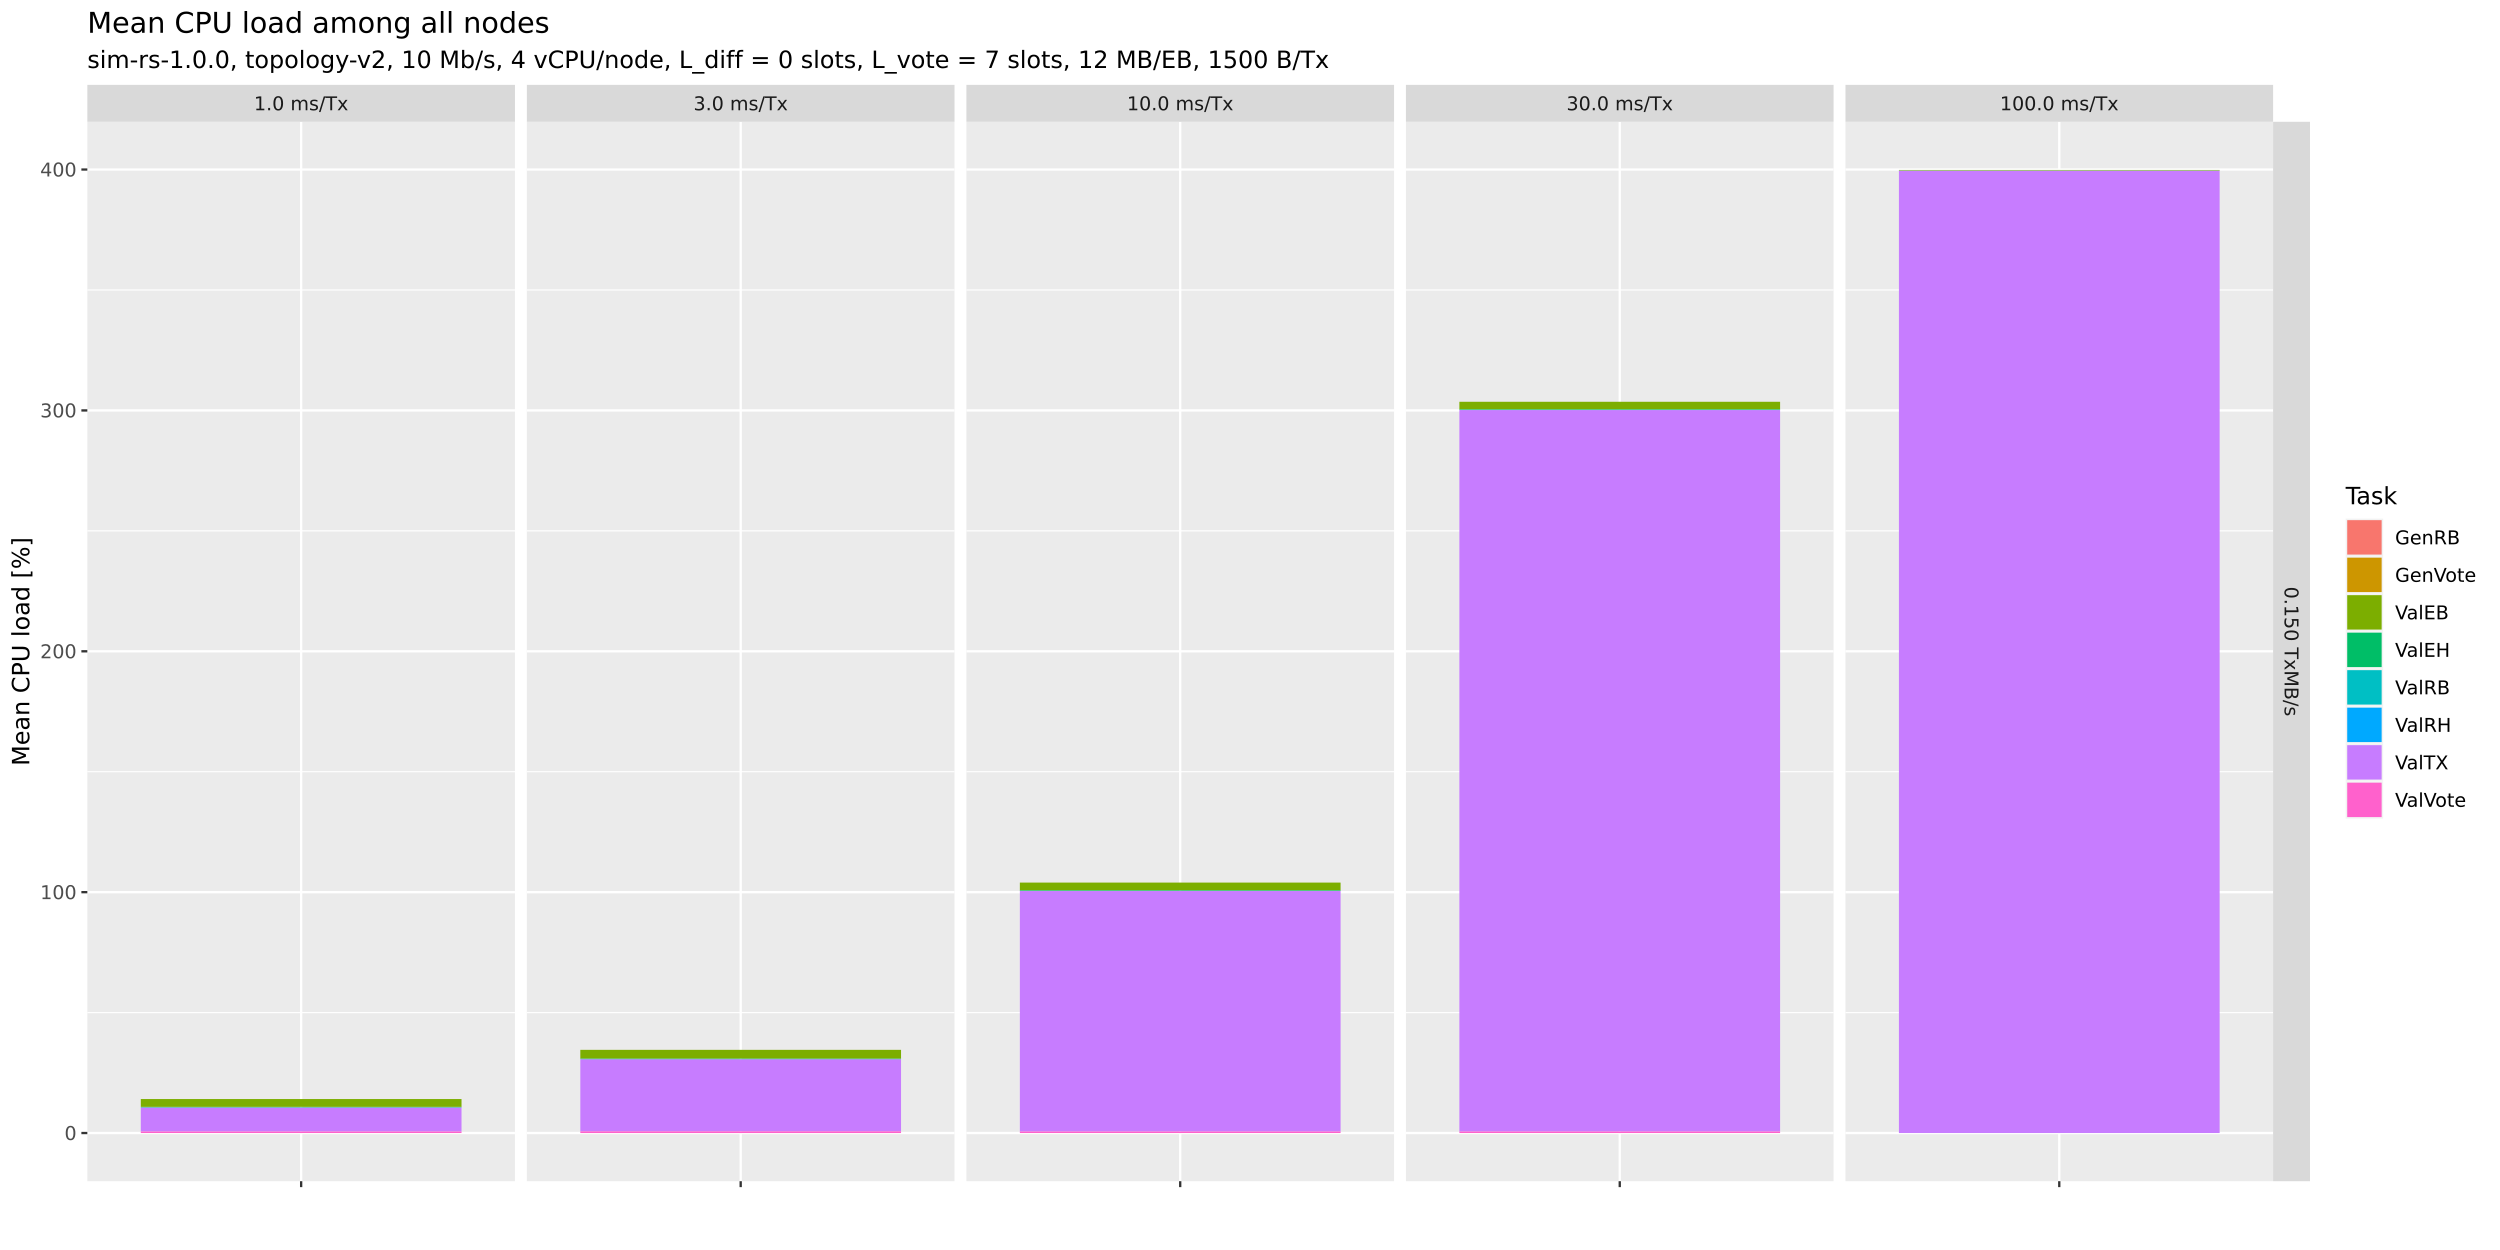
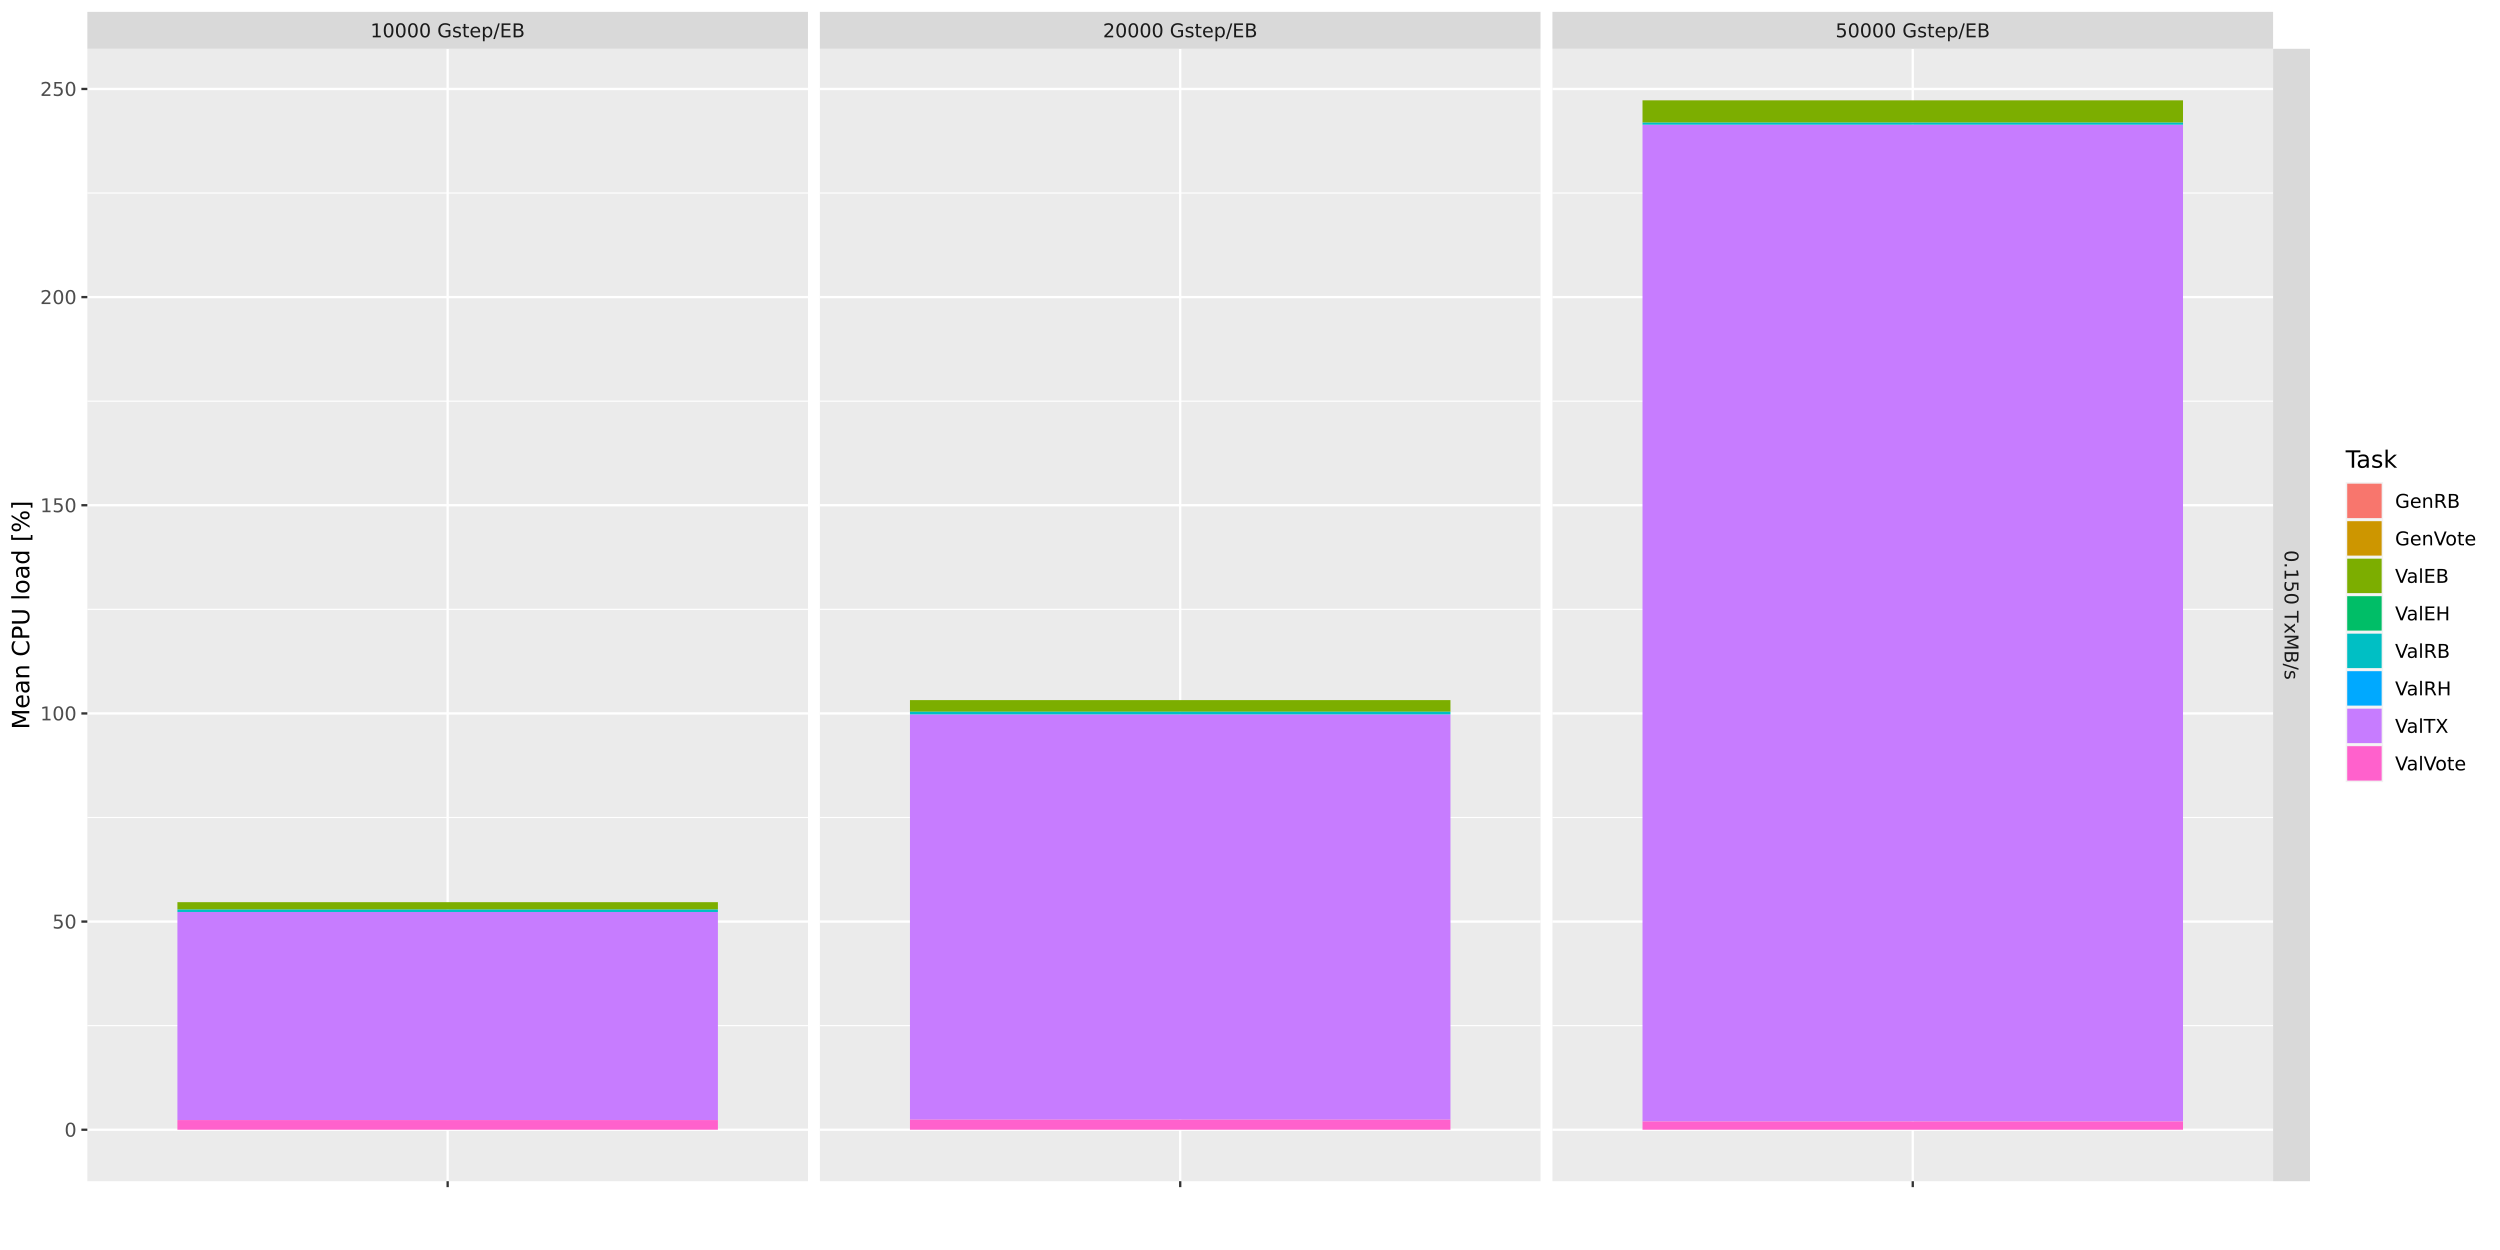
<svg xmlns="http://www.w3.org/2000/svg" class="svglite" width="1152.00pt" height="576.00pt" viewBox="0 0 1152.00 576.00">
  <defs>
    <style type="text/css">
    .svglite line, .svglite polyline, .svglite polygon, .svglite path, .svglite rect, .svglite circle {
      fill: none;
      stroke: #000000;
      stroke-linecap: round;
      stroke-linejoin: round;
      stroke-miterlimit: 10.00;
    }
    .svglite text {
      white-space: pre;
    }
  </style>
  </defs>
  <rect width="100%" height="100%" style="stroke: none; fill: #FFFFFF;" />
  <defs>
    <clipPath id="cpMC4wMHwxMTUyLjAwfDAuMDB8NTc2LjAw">
      <rect x="0.00" y="0.00" width="1152.00" height="576.00" />
    </clipPath>
  </defs>
  <g clip-path="url(#cpMC4wMHwxMTUyLjAwfDAuMDB8NTc2LjAw)">
-     <rect x="0" y="0.00" width="1152.00" height="576.00" style="stroke-width: 1.07; stroke: #FFFFFF; fill: #FFFFFF;" />
-   </g>
-   <defs>
-     <clipPath id="cpNDAuMjR8MjM3LjMwfDU2LjEyfDU0NC4yOQ==">
-       <rect x="40.24" y="56.12" width="197.06" height="488.17" />
-     </clipPath>
-   </defs>
-   <g clip-path="url(#cpNDAuMjR8MjM3LjMwfDU2LjEyfDU0NC4yOQ==)">
-     <rect x="40.24" y="56.12" width="197.06" height="488.17" style="stroke-width: 1.07; stroke: none; fill: #EBEBEB;" />
-     <polyline points="40.24,466.61 237.30,466.61 " style="stroke-width: 0.53; stroke: #FFFFFF; stroke-linecap: butt;" />
-     <polyline points="40.24,355.61 237.30,355.61 " style="stroke-width: 0.53; stroke: #FFFFFF; stroke-linecap: butt;" />
-     <polyline points="40.24,244.62 237.30,244.62 " style="stroke-width: 0.53; stroke: #FFFFFF; stroke-linecap: butt;" />
-     <polyline points="40.24,133.62 237.30,133.62 " style="stroke-width: 0.53; stroke: #FFFFFF; stroke-linecap: butt;" />
-     <polyline points="40.24,522.11 237.30,522.11 " style="stroke-width: 1.07; stroke: #FFFFFF; stroke-linecap: butt;" />
-     <polyline points="40.24,411.11 237.30,411.11 " style="stroke-width: 1.07; stroke: #FFFFFF; stroke-linecap: butt;" />
-     <polyline points="40.24,300.11 237.30,300.11 " style="stroke-width: 1.07; stroke: #FFFFFF; stroke-linecap: butt;" />
-     <polyline points="40.24,189.12 237.30,189.12 " style="stroke-width: 1.07; stroke: #FFFFFF; stroke-linecap: butt;" />
-     <polyline points="40.24,78.12 237.30,78.12 " style="stroke-width: 1.07; stroke: #FFFFFF; stroke-linecap: butt;" />
-     <polyline points="138.77,544.29 138.77,56.12 " style="stroke-width: 1.07; stroke: #FFFFFF; stroke-linecap: butt;" />
-     <rect x="64.88" y="510.32" width="147.79" height="11.08" style="stroke-width: 1.07; stroke: none; stroke-linecap: butt; stroke-linejoin: miter; fill: #C77CFF;" />
-     <rect x="64.88" y="506.44" width="147.79" height="0.001" style="stroke-width: 1.07; stroke: none; stroke-linecap: butt; stroke-linejoin: miter; fill: #F8766D;" />
-     <rect x="64.88" y="510.32" width="147.79" height="0.005" style="stroke-width: 1.07; stroke: none; stroke-linecap: butt; stroke-linejoin: miter; fill: #00A9FF;" />
-     <rect x="64.88" y="510.03" width="147.79" height="0.23" style="stroke-width: 1.07; stroke: none; stroke-linecap: butt; stroke-linejoin: miter; fill: #00BE67;" />
-     <rect x="64.88" y="521.40" width="147.79" height="0.70" style="stroke-width: 1.07; stroke: none; stroke-linecap: butt; stroke-linejoin: miter; fill: #FF61CC;" />
-     <rect x="64.88" y="506.44" width="147.79" height="3.59" style="stroke-width: 1.07; stroke: none; stroke-linecap: butt; stroke-linejoin: miter; fill: #7CAE00;" />
-     <rect x="64.88" y="510.26" width="147.79" height="0.052" style="stroke-width: 1.07; stroke: none; stroke-linecap: butt; stroke-linejoin: miter; fill: #00BFC4;" />
-     <rect x="64.88" y="506.44" width="147.79" height="0" style="stroke-width: 1.07; stroke: none; stroke-linecap: butt; stroke-linejoin: miter; fill: #CD9600;" />
-   </g>
-   <g clip-path="url(#cpMC4wMHwxMTUyLjAwfDAuMDB8NTc2LjAw)">
- </g>
-   <defs>
-     <clipPath id="cpMjQyLjc4fDQzOS44NHw1Ni4xMnw1NDQuMjk=">
-       <rect x="242.78" y="56.12" width="197.06" height="488.17" />
-     </clipPath>
-   </defs>
-   <g clip-path="url(#cpMjQyLjc4fDQzOS44NHw1Ni4xMnw1NDQuMjk=)">
-     <rect x="242.78" y="56.12" width="197.06" height="488.17" style="stroke-width: 1.07; stroke: none; fill: #EBEBEB;" />
-     <polyline points="242.78,466.61 439.84,466.61 " style="stroke-width: 0.53; stroke: #FFFFFF; stroke-linecap: butt;" />
-     <polyline points="242.78,355.61 439.84,355.61 " style="stroke-width: 0.53; stroke: #FFFFFF; stroke-linecap: butt;" />
-     <polyline points="242.78,244.62 439.84,244.62 " style="stroke-width: 0.53; stroke: #FFFFFF; stroke-linecap: butt;" />
-     <polyline points="242.78,133.62 439.84,133.62 " style="stroke-width: 0.53; stroke: #FFFFFF; stroke-linecap: butt;" />
-     <polyline points="242.78,522.11 439.84,522.11 " style="stroke-width: 1.07; stroke: #FFFFFF; stroke-linecap: butt;" />
-     <polyline points="242.78,411.11 439.84,411.11 " style="stroke-width: 1.07; stroke: #FFFFFF; stroke-linecap: butt;" />
-     <polyline points="242.78,300.11 439.84,300.11 " style="stroke-width: 1.07; stroke: #FFFFFF; stroke-linecap: butt;" />
-     <polyline points="242.78,189.12 439.84,189.12 " style="stroke-width: 1.07; stroke: #FFFFFF; stroke-linecap: butt;" />
-     <polyline points="242.78,78.12 439.84,78.12 " style="stroke-width: 1.07; stroke: #FFFFFF; stroke-linecap: butt;" />
-     <polyline points="341.31,544.29 341.31,56.12 " style="stroke-width: 1.07; stroke: #FFFFFF; stroke-linecap: butt;" />
-     <rect x="267.41" y="488.08" width="147.79" height="33.25" style="stroke-width: 1.07; stroke: none; stroke-linecap: butt; stroke-linejoin: miter; fill: #C77CFF;" />
-     <rect x="267.41" y="521.33" width="147.79" height="0.78" style="stroke-width: 1.07; stroke: none; stroke-linecap: butt; stroke-linejoin: miter; fill: #FF61CC;" />
-     <rect x="267.41" y="488.07" width="147.79" height="0.005" style="stroke-width: 1.07; stroke: none; stroke-linecap: butt; stroke-linejoin: miter; fill: #00A9FF;" />
-     <rect x="267.41" y="487.76" width="147.79" height="0.26" style="stroke-width: 1.07; stroke: none; stroke-linecap: butt; stroke-linejoin: miter; fill: #00BE67;" />
-     <rect x="267.41" y="483.77" width="147.79" height="3.98" style="stroke-width: 1.07; stroke: none; stroke-linecap: butt; stroke-linejoin: miter; fill: #7CAE00;" />
-     <rect x="267.41" y="488.01" width="147.79" height="0.058" style="stroke-width: 1.07; stroke: none; stroke-linecap: butt; stroke-linejoin: miter; fill: #00BFC4;" />
-     <rect x="267.41" y="483.77" width="147.79" height="0.001" style="stroke-width: 1.07; stroke: none; stroke-linecap: butt; stroke-linejoin: miter; fill: #F8766D;" />
-     <rect x="267.41" y="483.77" width="147.79" height="0" style="stroke-width: 1.07; stroke: none; stroke-linecap: butt; stroke-linejoin: miter; fill: #CD9600;" />
-   </g>
-   <g clip-path="url(#cpMC4wMHwxMTUyLjAwfDAuMDB8NTc2LjAw)">
- </g>
-   <defs>
-     <clipPath id="cpNDQ1LjMyfDY0Mi4zN3w1Ni4xMnw1NDQuMjk=">
-       <rect x="445.32" y="56.12" width="197.06" height="488.17" />
-     </clipPath>
-   </defs>
-   <g clip-path="url(#cpNDQ1LjMyfDY0Mi4zN3w1Ni4xMnw1NDQuMjk=)">
-     <rect x="445.32" y="56.12" width="197.06" height="488.17" style="stroke-width: 1.07; stroke: none; fill: #EBEBEB;" />
-     <polyline points="445.32,466.61 642.37,466.61 " style="stroke-width: 0.53; stroke: #FFFFFF; stroke-linecap: butt;" />
-     <polyline points="445.32,355.61 642.37,355.61 " style="stroke-width: 0.53; stroke: #FFFFFF; stroke-linecap: butt;" />
-     <polyline points="445.32,244.62 642.37,244.62 " style="stroke-width: 0.53; stroke: #FFFFFF; stroke-linecap: butt;" />
-     <polyline points="445.32,133.62 642.37,133.62 " style="stroke-width: 0.53; stroke: #FFFFFF; stroke-linecap: butt;" />
-     <polyline points="445.32,522.11 642.37,522.11 " style="stroke-width: 1.07; stroke: #FFFFFF; stroke-linecap: butt;" />
-     <polyline points="445.32,411.11 642.37,411.11 " style="stroke-width: 1.07; stroke: #FFFFFF; stroke-linecap: butt;" />
-     <polyline points="445.32,300.11 642.37,300.11 " style="stroke-width: 1.07; stroke: #FFFFFF; stroke-linecap: butt;" />
-     <polyline points="445.32,189.12 642.37,189.12 " style="stroke-width: 1.07; stroke: #FFFFFF; stroke-linecap: butt;" />
-     <polyline points="445.32,78.12 642.37,78.12 " style="stroke-width: 1.07; stroke: #FFFFFF; stroke-linecap: butt;" />
-     <polyline points="543.84,544.29 543.84,56.12 " style="stroke-width: 1.07; stroke: #FFFFFF; stroke-linecap: butt;" />
-     <rect x="469.95" y="410.58" width="147.79" height="110.83" style="stroke-width: 1.07; stroke: none; stroke-linecap: butt; stroke-linejoin: miter; fill: #C77CFF;" />
-     <rect x="469.95" y="521.40" width="147.79" height="0.70" style="stroke-width: 1.07; stroke: none; stroke-linecap: butt; stroke-linejoin: miter; fill: #FF61CC;" />
-     <rect x="469.95" y="410.57" width="147.79" height="0.005" style="stroke-width: 1.07; stroke: none; stroke-linecap: butt; stroke-linejoin: miter; fill: #00A9FF;" />
-     <rect x="469.95" y="406.70" width="147.79" height="3.59" style="stroke-width: 1.07; stroke: none; stroke-linecap: butt; stroke-linejoin: miter; fill: #7CAE00;" />
-     <rect x="469.95" y="410.52" width="147.79" height="0.052" style="stroke-width: 1.07; stroke: none; stroke-linecap: butt; stroke-linejoin: miter; fill: #00BFC4;" />
-     <rect x="469.95" y="410.29" width="147.79" height="0.23" style="stroke-width: 1.07; stroke: none; stroke-linecap: butt; stroke-linejoin: miter; fill: #00BE67;" />
-     <rect x="469.95" y="406.70" width="147.79" height="0.001" style="stroke-width: 1.07; stroke: none; stroke-linecap: butt; stroke-linejoin: miter; fill: #F8766D;" />
-     <rect x="469.95" y="406.70" width="147.79" height="0" style="stroke-width: 1.07; stroke: none; stroke-linecap: butt; stroke-linejoin: miter; fill: #CD9600;" />
-   </g>
-   <g clip-path="url(#cpMC4wMHwxMTUyLjAwfDAuMDB8NTc2LjAw)">
- </g>
-   <defs>
-     <clipPath id="cpNjQ3Ljg1fDg0NC45MXw1Ni4xMnw1NDQuMjk=">
-       <rect x="647.85" y="56.12" width="197.06" height="488.17" />
-     </clipPath>
-   </defs>
-   <g clip-path="url(#cpNjQ3Ljg1fDg0NC45MXw1Ni4xMnw1NDQuMjk=)">
-     <rect x="647.85" y="56.12" width="197.06" height="488.17" style="stroke-width: 1.07; stroke: none; fill: #EBEBEB;" />
-     <polyline points="647.85,466.61 844.91,466.61 " style="stroke-width: 0.53; stroke: #FFFFFF; stroke-linecap: butt;" />
-     <polyline points="647.85,355.61 844.91,355.61 " style="stroke-width: 0.53; stroke: #FFFFFF; stroke-linecap: butt;" />
-     <polyline points="647.85,244.62 844.91,244.62 " style="stroke-width: 0.53; stroke: #FFFFFF; stroke-linecap: butt;" />
-     <polyline points="647.85,133.62 844.91,133.62 " style="stroke-width: 0.53; stroke: #FFFFFF; stroke-linecap: butt;" />
-     <polyline points="647.85,522.11 844.91,522.11 " style="stroke-width: 1.07; stroke: #FFFFFF; stroke-linecap: butt;" />
-     <polyline points="647.85,411.11 844.91,411.11 " style="stroke-width: 1.07; stroke: #FFFFFF; stroke-linecap: butt;" />
-     <polyline points="647.85,300.11 844.91,300.11 " style="stroke-width: 1.07; stroke: #FFFFFF; stroke-linecap: butt;" />
-     <polyline points="647.85,189.12 844.91,189.12 " style="stroke-width: 1.07; stroke: #FFFFFF; stroke-linecap: butt;" />
-     <polyline points="647.85,78.12 844.91,78.12 " style="stroke-width: 1.07; stroke: #FFFFFF; stroke-linecap: butt;" />
-     <polyline points="746.38,544.29 746.38,56.12 " style="stroke-width: 1.07; stroke: #FFFFFF; stroke-linecap: butt;" />
-     <rect x="672.48" y="188.95" width="147.79" height="332.46" style="stroke-width: 1.07; stroke: none; stroke-linecap: butt; stroke-linejoin: miter; fill: #C77CFF;" />
-     <rect x="672.48" y="185.14" width="147.79" height="0" style="stroke-width: 1.07; stroke: none; stroke-linecap: butt; stroke-linejoin: miter; fill: #F8766D;" />
-     <rect x="672.48" y="188.94" width="147.79" height="0.005" style="stroke-width: 1.07; stroke: none; stroke-linecap: butt; stroke-linejoin: miter; fill: #00A9FF;" />
-     <rect x="672.48" y="521.40" width="147.79" height="0.70" style="stroke-width: 1.07; stroke: none; stroke-linecap: butt; stroke-linejoin: miter; fill: #FF61CC;" />
-     <rect x="672.48" y="185.14" width="147.79" height="3.52" style="stroke-width: 1.07; stroke: none; stroke-linecap: butt; stroke-linejoin: miter; fill: #7CAE00;" />
-     <rect x="672.48" y="188.89" width="147.79" height="0.052" style="stroke-width: 1.07; stroke: none; stroke-linecap: butt; stroke-linejoin: miter; fill: #00BFC4;" />
-     <rect x="672.48" y="188.66" width="147.79" height="0.23" style="stroke-width: 1.07; stroke: none; stroke-linecap: butt; stroke-linejoin: miter; fill: #00BE67;" />
-     <rect x="672.48" y="185.14" width="147.79" height="0" style="stroke-width: 1.07; stroke: none; stroke-linecap: butt; stroke-linejoin: miter; fill: #CD9600;" />
-   </g>
-   <g clip-path="url(#cpMC4wMHwxMTUyLjAwfDAuMDB8NTc2LjAw)">
- </g>
-   <defs>
-     <clipPath id="cpODUwLjM5fDEwNDcuNDR8NTYuMTJ8NTQ0LjI5">
-       <rect x="850.39" y="56.12" width="197.06" height="488.17" />
-     </clipPath>
-   </defs>
-   <g clip-path="url(#cpODUwLjM5fDEwNDcuNDR8NTYuMTJ8NTQ0LjI5)">
-     <rect x="850.39" y="56.12" width="197.06" height="488.17" style="stroke-width: 1.07; stroke: none; fill: #EBEBEB;" />
-     <polyline points="850.39,466.61 1047.44,466.61 " style="stroke-width: 0.53; stroke: #FFFFFF; stroke-linecap: butt;" />
-     <polyline points="850.39,355.61 1047.44,355.61 " style="stroke-width: 0.53; stroke: #FFFFFF; stroke-linecap: butt;" />
-     <polyline points="850.39,244.62 1047.44,244.62 " style="stroke-width: 0.53; stroke: #FFFFFF; stroke-linecap: butt;" />
-     <polyline points="850.39,133.62 1047.44,133.62 " style="stroke-width: 0.53; stroke: #FFFFFF; stroke-linecap: butt;" />
-     <polyline points="850.39,522.11 1047.44,522.11 " style="stroke-width: 1.07; stroke: #FFFFFF; stroke-linecap: butt;" />
-     <polyline points="850.39,411.11 1047.44,411.11 " style="stroke-width: 1.07; stroke: #FFFFFF; stroke-linecap: butt;" />
-     <polyline points="850.39,300.11 1047.44,300.11 " style="stroke-width: 1.07; stroke: #FFFFFF; stroke-linecap: butt;" />
-     <polyline points="850.39,189.12 1047.44,189.12 " style="stroke-width: 1.07; stroke: #FFFFFF; stroke-linecap: butt;" />
-     <polyline points="850.39,78.12 1047.44,78.12 " style="stroke-width: 1.07; stroke: #FFFFFF; stroke-linecap: butt;" />
-     <polyline points="948.91,544.29 948.91,56.12 " style="stroke-width: 1.07; stroke: #FFFFFF; stroke-linecap: butt;" />
-     <rect x="875.02" y="78.61" width="147.79" height="443.49" style="stroke-width: 1.07; stroke: none; stroke-linecap: butt; stroke-linejoin: miter; fill: #C77CFF;" />
-     <rect x="875.02" y="78.31" width="147.79" height="0" style="stroke-width: 1.07; stroke: none; stroke-linecap: butt; stroke-linejoin: miter; fill: #F8766D;" />
-     <rect x="875.02" y="522.10" width="147.79" height="0.001" style="stroke-width: 1.07; stroke: none; stroke-linecap: butt; stroke-linejoin: miter; fill: #FF61CC;" />
-     <rect x="875.02" y="78.31" width="147.79" height="0" style="stroke-width: 1.07; stroke: none; stroke-linecap: butt; stroke-linejoin: miter; fill: #CD9600;" />
-     <rect x="875.02" y="78.61" width="147.79" height="0.002" style="stroke-width: 1.07; stroke: none; stroke-linecap: butt; stroke-linejoin: miter; fill: #00A9FF;" />
-     <rect x="875.02" y="78.55" width="147.79" height="0.059" style="stroke-width: 1.07; stroke: none; stroke-linecap: butt; stroke-linejoin: miter; fill: #00BE67;" />
-     <rect x="875.02" y="78.60" width="147.79" height="0.009" style="stroke-width: 1.07; stroke: none; stroke-linecap: butt; stroke-linejoin: miter; fill: #00BFC4;" />
-     <rect x="875.02" y="78.31" width="147.79" height="0.23" style="stroke-width: 1.07; stroke: none; stroke-linecap: butt; stroke-linejoin: miter; fill: #7CAE00;" />
-   </g>
-   <g clip-path="url(#cpMC4wMHwxMTUyLjAwfDAuMDB8NTc2LjAw)">
- </g>
-   <defs>
-     <clipPath id="cpNDAuMjR8MjM3LjMwfDM5LjExfDU2LjEy">
-       <rect x="40.24" y="39.11" width="197.06" height="17.01" />
-     </clipPath>
-   </defs>
-   <g clip-path="url(#cpNDAuMjR8MjM3LjMwfDM5LjExfDU2LjEy)">
-     <rect x="40.24" y="39.11" width="197.06" height="17.01" style="stroke-width: 1.07; stroke: none; fill: #D9D9D9;" />
-     <text x="138.77" y="50.82" text-anchor="middle" style="font-size: 8.80px;fill: #1A1A1A; font-family: &quot;DejaVu Sans&quot;;" textLength="43.47px" lengthAdjust="spacingAndGlyphs">1.0 ms/Tx</text>
-   </g>
-   <g clip-path="url(#cpMC4wMHwxMTUyLjAwfDAuMDB8NTc2LjAw)">
- </g>
-   <defs>
-     <clipPath id="cpMjQyLjc4fDQzOS44NHwzOS4xMXw1Ni4xMg==">
-       <rect x="242.78" y="39.11" width="197.06" height="17.01" />
-     </clipPath>
-   </defs>
-   <g clip-path="url(#cpMjQyLjc4fDQzOS44NHwzOS4xMXw1Ni4xMg==)">
-     <rect x="242.78" y="39.11" width="197.06" height="17.01" style="stroke-width: 1.07; stroke: none; fill: #D9D9D9;" />
-     <text x="341.31" y="50.82" text-anchor="middle" style="font-size: 8.80px;fill: #1A1A1A; font-family: &quot;DejaVu Sans&quot;;" textLength="43.47px" lengthAdjust="spacingAndGlyphs">3.0 ms/Tx</text>
-   </g>
-   <g clip-path="url(#cpMC4wMHwxMTUyLjAwfDAuMDB8NTc2LjAw)">
- </g>
-   <defs>
-     <clipPath id="cpNDQ1LjMyfDY0Mi4zN3wzOS4xMXw1Ni4xMg==">
-       <rect x="445.32" y="39.11" width="197.06" height="17.01" />
-     </clipPath>
-   </defs>
-   <g clip-path="url(#cpNDQ1LjMyfDY0Mi4zN3wzOS4xMXw1Ni4xMg==)">
-     <rect x="445.32" y="39.11" width="197.06" height="17.01" style="stroke-width: 1.07; stroke: none; fill: #D9D9D9;" />
-     <text x="543.84" y="50.82" text-anchor="middle" style="font-size: 8.80px;fill: #1A1A1A; font-family: &quot;DejaVu Sans&quot;;" textLength="49.07px" lengthAdjust="spacingAndGlyphs">10.0 ms/Tx</text>
-   </g>
-   <g clip-path="url(#cpMC4wMHwxMTUyLjAwfDAuMDB8NTc2LjAw)">
- </g>
-   <defs>
-     <clipPath id="cpNjQ3Ljg1fDg0NC45MXwzOS4xMXw1Ni4xMg==">
-       <rect x="647.85" y="39.11" width="197.06" height="17.01" />
-     </clipPath>
-   </defs>
-   <g clip-path="url(#cpNjQ3Ljg1fDg0NC45MXwzOS4xMXw1Ni4xMg==)">
-     <rect x="647.85" y="39.11" width="197.06" height="17.01" style="stroke-width: 1.07; stroke: none; fill: #D9D9D9;" />
-     <text x="746.38" y="50.82" text-anchor="middle" style="font-size: 8.80px;fill: #1A1A1A; font-family: &quot;DejaVu Sans&quot;;" textLength="49.07px" lengthAdjust="spacingAndGlyphs">30.0 ms/Tx</text>
-   </g>
-   <g clip-path="url(#cpMC4wMHwxMTUyLjAwfDAuMDB8NTc2LjAw)">
- </g>
-   <defs>
-     <clipPath id="cpODUwLjM5fDEwNDcuNDR8MzkuMTF8NTYuMTI=">
-       <rect x="850.39" y="39.11" width="197.06" height="17.01" />
-     </clipPath>
-   </defs>
-   <g clip-path="url(#cpODUwLjM5fDEwNDcuNDR8MzkuMTF8NTYuMTI=)">
-     <rect x="850.39" y="39.11" width="197.06" height="17.01" style="stroke-width: 1.07; stroke: none; fill: #D9D9D9;" />
-     <text x="948.91" y="50.82" text-anchor="middle" style="font-size: 8.80px;fill: #1A1A1A; font-family: &quot;DejaVu Sans&quot;;" textLength="54.66px" lengthAdjust="spacingAndGlyphs">100.0 ms/Tx</text>
-   </g>
-   <g clip-path="url(#cpMC4wMHwxMTUyLjAwfDAuMDB8NTc2LjAw)">
- </g>
-   <defs>
-     <clipPath id="cpMTA0Ny40NHwxMDY0LjQ1fDU2LjEyfDU0NC4yOQ==">
-       <rect x="1047.44" y="56.12" width="17.01" height="488.17" />
-     </clipPath>
-   </defs>
-   <g clip-path="url(#cpMTA0Ny40NHwxMDY0LjQ1fDU2LjEyfDU0NC4yOQ==)">
-     <rect x="1047.44" y="56.12" width="17.01" height="488.17" style="stroke-width: 1.07; stroke: none; fill: #D9D9D9;" />
-     <text transform="translate(1052.74,300.21) rotate(90)" text-anchor="middle" style="font-size: 8.80px;fill: #1A1A1A; font-family: &quot;DejaVu Sans&quot;;" textLength="59.72px" lengthAdjust="spacingAndGlyphs">0.150 TxMB/s</text>
-   </g>
-   <g clip-path="url(#cpMC4wMHwxMTUyLjAwfDAuMDB8NTc2LjAw)">
-     <polyline points="138.77,547.03 138.77,544.29 " style="stroke-width: 1.07; stroke: #333333; stroke-linecap: butt;" />
-     <polyline points="341.31,547.03 341.31,544.29 " style="stroke-width: 1.07; stroke: #333333; stroke-linecap: butt;" />
+     <rect x="0.00" y="0.00" width="1152.00" height="576.00" style="stroke-width: 1.07; stroke: #FFFFFF; fill: #FFFFFF;" />
+   </g>
+   <defs>
+     <clipPath id="cpNDAuMjR8MzcyLjMyfDIyLjQ5fDU0NC4yOQ==">
+       <rect x="40.24" y="22.49" width="332.08" height="521.80" />
+     </clipPath>
+   </defs>
+   <g clip-path="url(#cpNDAuMjR8MzcyLjMyfDIyLjQ5fDU0NC4yOQ==)">
+     <rect x="40.24" y="22.49" width="332.08" height="521.80" style="stroke-width: 1.07; stroke: none; fill: #EBEBEB;" />
+     <polyline points="40.24,472.62 372.32,472.62 " style="stroke-width: 0.53; stroke: #FFFFFF; stroke-linecap: butt;" />
+     <polyline points="40.24,376.70 372.32,376.70 " style="stroke-width: 0.53; stroke: #FFFFFF; stroke-linecap: butt;" />
+     <polyline points="40.24,280.78 372.32,280.78 " style="stroke-width: 0.53; stroke: #FFFFFF; stroke-linecap: butt;" />
+     <polyline points="40.24,184.86 372.32,184.86 " style="stroke-width: 0.53; stroke: #FFFFFF; stroke-linecap: butt;" />
+     <polyline points="40.24,88.94 372.32,88.94 " style="stroke-width: 0.53; stroke: #FFFFFF; stroke-linecap: butt;" />
+     <polyline points="40.24,520.58 372.32,520.58 " style="stroke-width: 1.07; stroke: #FFFFFF; stroke-linecap: butt;" />
+     <polyline points="40.24,424.66 372.32,424.66 " style="stroke-width: 1.07; stroke: #FFFFFF; stroke-linecap: butt;" />
+     <polyline points="40.24,328.74 372.32,328.74 " style="stroke-width: 1.07; stroke: #FFFFFF; stroke-linecap: butt;" />
+     <polyline points="40.24,232.82 372.32,232.82 " style="stroke-width: 1.07; stroke: #FFFFFF; stroke-linecap: butt;" />
+     <polyline points="40.24,136.90 372.32,136.90 " style="stroke-width: 1.07; stroke: #FFFFFF; stroke-linecap: butt;" />
+     <polyline points="40.24,40.99 372.32,40.99 " style="stroke-width: 1.07; stroke: #FFFFFF; stroke-linecap: butt;" />
+     <polyline points="206.28,544.29 206.28,22.49 " style="stroke-width: 1.07; stroke: #FFFFFF; stroke-linecap: butt;" />
+     <rect x="81.75" y="420.24" width="249.06" height="95.89" style="stroke-width: 1.07; stroke: none; stroke-linecap: butt; stroke-linejoin: miter; fill: #C77CFF;" />
+     <rect x="81.75" y="415.71" width="249.06" height="0.008" style="stroke-width: 1.07; stroke: none; stroke-linecap: butt; stroke-linejoin: miter; fill: #F8766D;" />
+     <rect x="81.75" y="420.24" width="249.06" height="0.004" style="stroke-width: 1.07; stroke: none; stroke-linecap: butt; stroke-linejoin: miter; fill: #00A9FF;" />
+     <rect x="81.75" y="516.13" width="249.06" height="4.45" style="stroke-width: 1.07; stroke: none; stroke-linecap: butt; stroke-linejoin: miter; fill: #FF61CC;" />
+     <rect x="81.75" y="419.03" width="249.06" height="1.21" style="stroke-width: 1.07; stroke: none; stroke-linecap: butt; stroke-linejoin: miter; fill: #00BFC4;" />
+     <rect x="81.75" y="419.02" width="249.06" height="0.004" style="stroke-width: 1.07; stroke: none; stroke-linecap: butt; stroke-linejoin: miter; fill: #00BE67;" />
+     <rect x="81.75" y="415.72" width="249.06" height="3.30" style="stroke-width: 1.07; stroke: none; stroke-linecap: butt; stroke-linejoin: miter; fill: #7CAE00;" />
+     <rect x="81.75" y="415.72" width="249.06" height="0.001" style="stroke-width: 1.07; stroke: none; stroke-linecap: butt; stroke-linejoin: miter; fill: #CD9600;" />
+   </g>
+   <g clip-path="url(#cpMC4wMHwxMTUyLjAwfDAuMDB8NTc2LjAw)">
+ </g>
+   <defs>
+     <clipPath id="cpMzc3LjgwfDcwOS44OHwyMi40OXw1NDQuMjk=">
+       <rect x="377.80" y="22.49" width="332.08" height="521.80" />
+     </clipPath>
+   </defs>
+   <g clip-path="url(#cpMzc3LjgwfDcwOS44OHwyMi40OXw1NDQuMjk=)">
+     <rect x="377.80" y="22.49" width="332.08" height="521.80" style="stroke-width: 1.07; stroke: none; fill: #EBEBEB;" />
+     <polyline points="377.80,472.62 709.88,472.62 " style="stroke-width: 0.53; stroke: #FFFFFF; stroke-linecap: butt;" />
+     <polyline points="377.80,376.70 709.88,376.70 " style="stroke-width: 0.53; stroke: #FFFFFF; stroke-linecap: butt;" />
+     <polyline points="377.80,280.78 709.88,280.78 " style="stroke-width: 0.53; stroke: #FFFFFF; stroke-linecap: butt;" />
+     <polyline points="377.80,184.86 709.88,184.86 " style="stroke-width: 0.53; stroke: #FFFFFF; stroke-linecap: butt;" />
+     <polyline points="377.80,88.94 709.88,88.94 " style="stroke-width: 0.53; stroke: #FFFFFF; stroke-linecap: butt;" />
+     <polyline points="377.80,520.58 709.88,520.58 " style="stroke-width: 1.07; stroke: #FFFFFF; stroke-linecap: butt;" />
+     <polyline points="377.80,424.66 709.88,424.66 " style="stroke-width: 1.07; stroke: #FFFFFF; stroke-linecap: butt;" />
+     <polyline points="377.80,328.74 709.88,328.74 " style="stroke-width: 1.07; stroke: #FFFFFF; stroke-linecap: butt;" />
+     <polyline points="377.80,232.82 709.88,232.82 " style="stroke-width: 1.07; stroke: #FFFFFF; stroke-linecap: butt;" />
+     <polyline points="377.80,136.90 709.88,136.90 " style="stroke-width: 1.07; stroke: #FFFFFF; stroke-linecap: butt;" />
+     <polyline points="377.80,40.99 709.88,40.99 " style="stroke-width: 1.07; stroke: #FFFFFF; stroke-linecap: butt;" />
+     <polyline points="543.84,544.29 543.84,22.49 " style="stroke-width: 1.07; stroke: #FFFFFF; stroke-linecap: butt;" />
+     <rect x="419.31" y="329.18" width="249.06" height="186.76" style="stroke-width: 1.07; stroke: none; stroke-linecap: butt; stroke-linejoin: miter; fill: #C77CFF;" />
+     <rect x="419.31" y="322.60" width="249.06" height="0.009" style="stroke-width: 1.07; stroke: none; stroke-linecap: butt; stroke-linejoin: miter; fill: #F8766D;" />
+     <rect x="419.31" y="322.61" width="249.06" height="0.001" style="stroke-width: 1.07; stroke: none; stroke-linecap: butt; stroke-linejoin: miter; fill: #CD9600;" />
+     <rect x="419.31" y="329.17" width="249.06" height="0.004" style="stroke-width: 1.07; stroke: none; stroke-linecap: butt; stroke-linejoin: miter; fill: #00A9FF;" />
+     <rect x="419.31" y="515.94" width="249.06" height="4.64" style="stroke-width: 1.07; stroke: none; stroke-linecap: butt; stroke-linejoin: miter; fill: #FF61CC;" />
+     <rect x="419.31" y="327.97" width="249.06" height="0.004" style="stroke-width: 1.07; stroke: none; stroke-linecap: butt; stroke-linejoin: miter; fill: #00BE67;" />
+     <rect x="419.31" y="322.61" width="249.06" height="5.36" style="stroke-width: 1.07; stroke: none; stroke-linecap: butt; stroke-linejoin: miter; fill: #7CAE00;" />
+     <rect x="419.31" y="327.98" width="249.06" height="1.20" style="stroke-width: 1.07; stroke: none; stroke-linecap: butt; stroke-linejoin: miter; fill: #00BFC4;" />
+   </g>
+   <g clip-path="url(#cpMC4wMHwxMTUyLjAwfDAuMDB8NTc2LjAw)">
+ </g>
+   <defs>
+     <clipPath id="cpNzE1LjM2fDEwNDcuNDR8MjIuNDl8NTQ0LjI5">
+       <rect x="715.36" y="22.49" width="332.08" height="521.80" />
+     </clipPath>
+   </defs>
+   <g clip-path="url(#cpNzE1LjM2fDEwNDcuNDR8MjIuNDl8NTQ0LjI5)">
+     <rect x="715.36" y="22.49" width="332.08" height="521.80" style="stroke-width: 1.07; stroke: none; fill: #EBEBEB;" />
+     <polyline points="715.36,472.62 1047.44,472.62 " style="stroke-width: 0.53; stroke: #FFFFFF; stroke-linecap: butt;" />
+     <polyline points="715.36,376.70 1047.44,376.70 " style="stroke-width: 0.53; stroke: #FFFFFF; stroke-linecap: butt;" />
+     <polyline points="715.36,280.78 1047.44,280.78 " style="stroke-width: 0.53; stroke: #FFFFFF; stroke-linecap: butt;" />
+     <polyline points="715.36,184.86 1047.44,184.86 " style="stroke-width: 0.53; stroke: #FFFFFF; stroke-linecap: butt;" />
+     <polyline points="715.36,88.94 1047.44,88.94 " style="stroke-width: 0.53; stroke: #FFFFFF; stroke-linecap: butt;" />
+     <polyline points="715.36,520.58 1047.44,520.58 " style="stroke-width: 1.07; stroke: #FFFFFF; stroke-linecap: butt;" />
+     <polyline points="715.36,424.66 1047.44,424.66 " style="stroke-width: 1.07; stroke: #FFFFFF; stroke-linecap: butt;" />
+     <polyline points="715.36,328.74 1047.44,328.74 " style="stroke-width: 1.07; stroke: #FFFFFF; stroke-linecap: butt;" />
+     <polyline points="715.36,232.82 1047.44,232.82 " style="stroke-width: 1.07; stroke: #FFFFFF; stroke-linecap: butt;" />
+     <polyline points="715.36,136.90 1047.44,136.90 " style="stroke-width: 1.07; stroke: #FFFFFF; stroke-linecap: butt;" />
+     <polyline points="715.36,40.99 1047.44,40.99 " style="stroke-width: 1.07; stroke: #FFFFFF; stroke-linecap: butt;" />
+     <polyline points="881.40,544.29 881.40,22.49 " style="stroke-width: 1.07; stroke: #FFFFFF; stroke-linecap: butt;" />
+     <rect x="756.87" y="57.46" width="249.06" height="459.31" style="stroke-width: 1.07; stroke: none; stroke-linecap: butt; stroke-linejoin: miter; fill: #C77CFF;" />
+     <rect x="756.87" y="46.23" width="249.06" height="0" style="stroke-width: 1.07; stroke: none; stroke-linecap: butt; stroke-linejoin: miter; fill: #CD9600;" />
+     <rect x="756.87" y="516.77" width="249.06" height="3.81" style="stroke-width: 1.07; stroke: none; stroke-linecap: butt; stroke-linejoin: miter; fill: #FF61CC;" />
+     <rect x="756.87" y="57.46" width="249.06" height="0.004" style="stroke-width: 1.07; stroke: none; stroke-linecap: butt; stroke-linejoin: miter; fill: #00A9FF;" />
+     <rect x="756.87" y="56.41" width="249.06" height="1.04" style="stroke-width: 1.07; stroke: none; stroke-linecap: butt; stroke-linejoin: miter; fill: #00BFC4;" />
+     <rect x="756.87" y="56.41" width="249.06" height="0.004" style="stroke-width: 1.07; stroke: none; stroke-linecap: butt; stroke-linejoin: miter; fill: #00BE67;" />
+     <rect x="756.87" y="46.23" width="249.06" height="10.18" style="stroke-width: 1.07; stroke: none; stroke-linecap: butt; stroke-linejoin: miter; fill: #7CAE00;" />
+     <rect x="756.87" y="46.21" width="249.06" height="0.020" style="stroke-width: 1.07; stroke: none; stroke-linecap: butt; stroke-linejoin: miter; fill: #F8766D;" />
+   </g>
+   <g clip-path="url(#cpMC4wMHwxMTUyLjAwfDAuMDB8NTc2LjAw)">
+ </g>
+   <defs>
+     <clipPath id="cpNDAuMjR8MzcyLjMyfDUuNDh8MjIuNDk=">
+       <rect x="40.24" y="5.48" width="332.08" height="17.01" />
+     </clipPath>
+   </defs>
+   <g clip-path="url(#cpNDAuMjR8MzcyLjMyfDUuNDh8MjIuNDk=)">
+     <rect x="40.24" y="5.48" width="332.08" height="17.01" style="stroke-width: 1.07; stroke: none; fill: #D9D9D9;" />
+     <text x="206.28" y="17.19" text-anchor="middle" style="font-size: 8.80px;fill: #1A1A1A; font-family: &quot;DejaVu Sans&quot;;" textLength="71.18px" lengthAdjust="spacingAndGlyphs">10000 Gstep/EB</text>
+   </g>
+   <g clip-path="url(#cpMC4wMHwxMTUyLjAwfDAuMDB8NTc2LjAw)">
+ </g>
+   <defs>
+     <clipPath id="cpMzc3LjgwfDcwOS44OHw1LjQ4fDIyLjQ5">
+       <rect x="377.80" y="5.48" width="332.08" height="17.01" />
+     </clipPath>
+   </defs>
+   <g clip-path="url(#cpMzc3LjgwfDcwOS44OHw1LjQ4fDIyLjQ5)">
+     <rect x="377.80" y="5.48" width="332.08" height="17.01" style="stroke-width: 1.07; stroke: none; fill: #D9D9D9;" />
+     <text x="543.84" y="17.19" text-anchor="middle" style="font-size: 8.80px;fill: #1A1A1A; font-family: &quot;DejaVu Sans&quot;;" textLength="71.18px" lengthAdjust="spacingAndGlyphs">20000 Gstep/EB</text>
+   </g>
+   <g clip-path="url(#cpMC4wMHwxMTUyLjAwfDAuMDB8NTc2LjAw)">
+ </g>
+   <defs>
+     <clipPath id="cpNzE1LjM2fDEwNDcuNDR8NS40OHwyMi40OQ==">
+       <rect x="715.36" y="5.48" width="332.08" height="17.01" />
+     </clipPath>
+   </defs>
+   <g clip-path="url(#cpNzE1LjM2fDEwNDcuNDR8NS40OHwyMi40OQ==)">
+     <rect x="715.36" y="5.48" width="332.08" height="17.01" style="stroke-width: 1.07; stroke: none; fill: #D9D9D9;" />
+     <text x="881.40" y="17.19" text-anchor="middle" style="font-size: 8.80px;fill: #1A1A1A; font-family: &quot;DejaVu Sans&quot;;" textLength="71.18px" lengthAdjust="spacingAndGlyphs">50000 Gstep/EB</text>
+   </g>
+   <g clip-path="url(#cpMC4wMHwxMTUyLjAwfDAuMDB8NTc2LjAw)">
+ </g>
+   <defs>
+     <clipPath id="cpMTA0Ny40NHwxMDY0LjQ1fDIyLjQ5fDU0NC4yOQ==">
+       <rect x="1047.44" y="22.49" width="17.01" height="521.80" />
+     </clipPath>
+   </defs>
+   <g clip-path="url(#cpMTA0Ny40NHwxMDY0LjQ1fDIyLjQ5fDU0NC4yOQ==)">
+     <rect x="1047.44" y="22.49" width="17.01" height="521.80" style="stroke-width: 1.07; stroke: none; fill: #D9D9D9;" />
+     <text transform="translate(1052.74,283.39) rotate(90)" text-anchor="middle" style="font-size: 8.80px;fill: #1A1A1A; font-family: &quot;DejaVu Sans&quot;;" textLength="59.72px" lengthAdjust="spacingAndGlyphs">0.150 TxMB/s</text>
+   </g>
+   <g clip-path="url(#cpMC4wMHwxMTUyLjAwfDAuMDB8NTc2LjAw)">
+     <polyline points="206.28,547.03 206.28,544.29 " style="stroke-width: 1.07; stroke: #333333; stroke-linecap: butt;" />
    <polyline points="543.84,547.03 543.84,544.29 " style="stroke-width: 1.07; stroke: #333333; stroke-linecap: butt;" />
-     <polyline points="746.38,547.03 746.38,544.29 " style="stroke-width: 1.07; stroke: #333333; stroke-linecap: butt;" />
-     <polyline points="948.91,547.03 948.91,544.29 " style="stroke-width: 1.07; stroke: #333333; stroke-linecap: butt;" />
-     <text x="35.31" y="525.31" text-anchor="end" style="font-size: 8.80px;fill: #4D4D4D; font-family: &quot;DejaVu Sans&quot;;" textLength="5.59px" lengthAdjust="spacingAndGlyphs">0</text>
-     <text x="35.31" y="414.32" text-anchor="end" style="font-size: 8.80px;fill: #4D4D4D; font-family: &quot;DejaVu Sans&quot;;" textLength="16.78px" lengthAdjust="spacingAndGlyphs">100</text>
-     <text x="35.31" y="303.32" text-anchor="end" style="font-size: 8.80px;fill: #4D4D4D; font-family: &quot;DejaVu Sans&quot;;" textLength="16.78px" lengthAdjust="spacingAndGlyphs">200</text>
-     <text x="35.31" y="192.33" text-anchor="end" style="font-size: 8.80px;fill: #4D4D4D; font-family: &quot;DejaVu Sans&quot;;" textLength="16.78px" lengthAdjust="spacingAndGlyphs">300</text>
-     <text x="35.31" y="81.33" text-anchor="end" style="font-size: 8.80px;fill: #4D4D4D; font-family: &quot;DejaVu Sans&quot;;" textLength="16.78px" lengthAdjust="spacingAndGlyphs">400</text>
-     <polyline points="37.50,522.11 40.24,522.11 " style="stroke-width: 1.07; stroke: #333333; stroke-linecap: butt;" />
-     <polyline points="37.50,411.11 40.24,411.11 " style="stroke-width: 1.07; stroke: #333333; stroke-linecap: butt;" />
-     <polyline points="37.50,300.11 40.24,300.11 " style="stroke-width: 1.07; stroke: #333333; stroke-linecap: butt;" />
-     <polyline points="37.50,189.12 40.24,189.12 " style="stroke-width: 1.07; stroke: #333333; stroke-linecap: butt;" />
-     <polyline points="37.50,78.12 40.24,78.12 " style="stroke-width: 1.07; stroke: #333333; stroke-linecap: butt;" />
-     <text transform="translate(13.50,300.21) rotate(-90)" text-anchor="middle" style="font-size: 11.00px; font-family: &quot;DejaVu Sans&quot;;" textLength="105.38px" lengthAdjust="spacingAndGlyphs">Mean CPU load [%]</text>
-     <rect x="1075.41" y="217.71" width="71.11" height="164.99" style="stroke-width: 1.07; stroke: none; fill: #FFFFFF;" />
-     <text x="1080.89" y="232.36" style="font-size: 11.00px; font-family: &quot;DejaVu Sans&quot;;" textLength="23.74px" lengthAdjust="spacingAndGlyphs">Task</text>
-     <rect x="1080.89" y="238.98" width="17.28" height="17.28" style="stroke-width: 1.07; stroke: none; fill: #F2F2F2;" />
-     <rect x="1081.60" y="239.69" width="15.86" height="15.86" style="stroke-width: 1.07; stroke: none; stroke-linecap: butt; stroke-linejoin: miter; fill: #F8766D;" />
-     <rect x="1080.89" y="256.26" width="17.28" height="17.28" style="stroke-width: 1.07; stroke: none; fill: #F2F2F2;" />
-     <rect x="1081.60" y="256.97" width="15.86" height="15.86" style="stroke-width: 1.07; stroke: none; stroke-linecap: butt; stroke-linejoin: miter; fill: #CD9600;" />
-     <rect x="1080.89" y="273.54" width="17.28" height="17.28" style="stroke-width: 1.07; stroke: none; fill: #F2F2F2;" />
-     <rect x="1081.60" y="274.25" width="15.86" height="15.86" style="stroke-width: 1.07; stroke: none; stroke-linecap: butt; stroke-linejoin: miter; fill: #7CAE00;" />
-     <rect x="1080.89" y="290.82" width="17.28" height="17.28" style="stroke-width: 1.07; stroke: none; fill: #F2F2F2;" />
-     <rect x="1081.60" y="291.53" width="15.86" height="15.86" style="stroke-width: 1.07; stroke: none; stroke-linecap: butt; stroke-linejoin: miter; fill: #00BE67;" />
-     <rect x="1080.89" y="308.10" width="17.28" height="17.28" style="stroke-width: 1.07; stroke: none; fill: #F2F2F2;" />
-     <rect x="1081.60" y="308.81" width="15.86" height="15.86" style="stroke-width: 1.07; stroke: none; stroke-linecap: butt; stroke-linejoin: miter; fill: #00BFC4;" />
-     <rect x="1080.89" y="325.38" width="17.28" height="17.28" style="stroke-width: 1.07; stroke: none; fill: #F2F2F2;" />
-     <rect x="1081.60" y="326.09" width="15.86" height="15.86" style="stroke-width: 1.07; stroke: none; stroke-linecap: butt; stroke-linejoin: miter; fill: #00A9FF;" />
-     <rect x="1080.89" y="342.66" width="17.28" height="17.28" style="stroke-width: 1.07; stroke: none; fill: #F2F2F2;" />
-     <rect x="1081.60" y="343.37" width="15.86" height="15.86" style="stroke-width: 1.07; stroke: none; stroke-linecap: butt; stroke-linejoin: miter; fill: #C77CFF;" />
-     <rect x="1080.89" y="359.94" width="17.28" height="17.28" style="stroke-width: 1.07; stroke: none; fill: #F2F2F2;" />
-     <rect x="1081.60" y="360.65" width="15.86" height="15.86" style="stroke-width: 1.07; stroke: none; stroke-linecap: butt; stroke-linejoin: miter; fill: #FF61CC;" />
-     <text x="1103.65" y="250.83" style="font-size: 8.80px; font-family: &quot;DejaVu Sans&quot;;" textLength="29.95px" lengthAdjust="spacingAndGlyphs">GenRB</text>
-     <text x="1103.65" y="268.11" style="font-size: 8.80px; font-family: &quot;DejaVu Sans&quot;;" textLength="37.39px" lengthAdjust="spacingAndGlyphs">GenVote</text>
-     <text x="1103.65" y="285.39" style="font-size: 8.80px; font-family: &quot;DejaVu Sans&quot;;" textLength="24.77px" lengthAdjust="spacingAndGlyphs">ValEB</text>
-     <text x="1103.65" y="302.67" style="font-size: 8.80px; font-family: &quot;DejaVu Sans&quot;;" textLength="25.35px" lengthAdjust="spacingAndGlyphs">ValEH</text>
-     <text x="1103.65" y="319.95" style="font-size: 8.80px; font-family: &quot;DejaVu Sans&quot;;" textLength="25.32px" lengthAdjust="spacingAndGlyphs">ValRB</text>
-     <text x="1103.65" y="337.23" style="font-size: 8.80px; font-family: &quot;DejaVu Sans&quot;;" textLength="25.91px" lengthAdjust="spacingAndGlyphs">ValRH</text>
-     <text x="1103.65" y="354.51" style="font-size: 8.80px; font-family: &quot;DejaVu Sans&quot;;" textLength="24.57px" lengthAdjust="spacingAndGlyphs">ValTX</text>
-     <text x="1103.65" y="371.79" style="font-size: 8.80px; font-family: &quot;DejaVu Sans&quot;;" textLength="32.76px" lengthAdjust="spacingAndGlyphs">ValVote</text>
-     <text x="40.24" y="31.34" style="font-size: 11.00px; font-family: &quot;DejaVu Sans&quot;;" textLength="572.28px" lengthAdjust="spacingAndGlyphs">sim-rs-1.0.0, topology-v2, 10 Mb/s, 4 vCPU/node, L_diff = 0 slots, L_vote = 7 slots, 12 MB/EB, 1500 B/Tx</text>
-     <text x="40.24" y="15.10" style="font-size: 13.20px; font-family: &quot;DejaVu Sans&quot;;" textLength="212.85px" lengthAdjust="spacingAndGlyphs">Mean CPU load among all nodes</text>
+     <polyline points="881.40,547.03 881.40,544.29 " style="stroke-width: 1.07; stroke: #333333; stroke-linecap: butt;" />
+     <text x="35.31" y="523.78" text-anchor="end" style="font-size: 8.80px;fill: #4D4D4D; font-family: &quot;DejaVu Sans&quot;;" textLength="5.59px" lengthAdjust="spacingAndGlyphs">0</text>
+     <text x="35.31" y="427.87" text-anchor="end" style="font-size: 8.80px;fill: #4D4D4D; font-family: &quot;DejaVu Sans&quot;;" textLength="11.19px" lengthAdjust="spacingAndGlyphs">50</text>
+     <text x="35.31" y="331.95" text-anchor="end" style="font-size: 8.80px;fill: #4D4D4D; font-family: &quot;DejaVu Sans&quot;;" textLength="16.78px" lengthAdjust="spacingAndGlyphs">100</text>
+     <text x="35.31" y="236.03" text-anchor="end" style="font-size: 8.80px;fill: #4D4D4D; font-family: &quot;DejaVu Sans&quot;;" textLength="16.78px" lengthAdjust="spacingAndGlyphs">150</text>
+     <text x="35.31" y="140.11" text-anchor="end" style="font-size: 8.80px;fill: #4D4D4D; font-family: &quot;DejaVu Sans&quot;;" textLength="16.78px" lengthAdjust="spacingAndGlyphs">200</text>
+     <text x="35.31" y="44.19" text-anchor="end" style="font-size: 8.80px;fill: #4D4D4D; font-family: &quot;DejaVu Sans&quot;;" textLength="16.78px" lengthAdjust="spacingAndGlyphs">250</text>
+     <polyline points="37.50,520.58 40.24,520.58 " style="stroke-width: 1.07; stroke: #333333; stroke-linecap: butt;" />
+     <polyline points="37.50,424.66 40.24,424.66 " style="stroke-width: 1.07; stroke: #333333; stroke-linecap: butt;" />
+     <polyline points="37.50,328.74 40.24,328.74 " style="stroke-width: 1.07; stroke: #333333; stroke-linecap: butt;" />
+     <polyline points="37.50,232.82 40.24,232.82 " style="stroke-width: 1.07; stroke: #333333; stroke-linecap: butt;" />
+     <polyline points="37.50,136.90 40.24,136.90 " style="stroke-width: 1.07; stroke: #333333; stroke-linecap: butt;" />
+     <polyline points="37.50,40.99 40.24,40.99 " style="stroke-width: 1.07; stroke: #333333; stroke-linecap: butt;" />
+     <text transform="translate(13.50,283.39) rotate(-90)" text-anchor="middle" style="font-size: 11.00px; font-family: &quot;DejaVu Sans&quot;;" textLength="105.38px" lengthAdjust="spacingAndGlyphs">Mean CPU load [%]</text>
+     <rect x="1075.41" y="200.90" width="71.11" height="164.99" style="stroke-width: 1.07; stroke: none; fill: #FFFFFF;" />
+     <text x="1080.89" y="215.54" style="font-size: 11.00px; font-family: &quot;DejaVu Sans&quot;;" textLength="23.74px" lengthAdjust="spacingAndGlyphs">Task</text>
+     <rect x="1080.89" y="222.17" width="17.28" height="17.28" style="stroke-width: 1.07; stroke: none; fill: #F2F2F2;" />
+     <rect x="1081.60" y="222.88" width="15.86" height="15.86" style="stroke-width: 1.07; stroke: none; stroke-linecap: butt; stroke-linejoin: miter; fill: #F8766D;" />
+     <rect x="1080.89" y="239.45" width="17.28" height="17.28" style="stroke-width: 1.07; stroke: none; fill: #F2F2F2;" />
+     <rect x="1081.60" y="240.16" width="15.86" height="15.86" style="stroke-width: 1.07; stroke: none; stroke-linecap: butt; stroke-linejoin: miter; fill: #CD9600;" />
+     <rect x="1080.89" y="256.73" width="17.28" height="17.28" style="stroke-width: 1.07; stroke: none; fill: #F2F2F2;" />
+     <rect x="1081.60" y="257.44" width="15.86" height="15.86" style="stroke-width: 1.07; stroke: none; stroke-linecap: butt; stroke-linejoin: miter; fill: #7CAE00;" />
+     <rect x="1080.89" y="274.01" width="17.28" height="17.28" style="stroke-width: 1.07; stroke: none; fill: #F2F2F2;" />
+     <rect x="1081.60" y="274.72" width="15.86" height="15.86" style="stroke-width: 1.07; stroke: none; stroke-linecap: butt; stroke-linejoin: miter; fill: #00BE67;" />
+     <rect x="1080.89" y="291.29" width="17.28" height="17.28" style="stroke-width: 1.07; stroke: none; fill: #F2F2F2;" />
+     <rect x="1081.60" y="292.00" width="15.86" height="15.86" style="stroke-width: 1.07; stroke: none; stroke-linecap: butt; stroke-linejoin: miter; fill: #00BFC4;" />
+     <rect x="1080.89" y="308.57" width="17.28" height="17.28" style="stroke-width: 1.07; stroke: none; fill: #F2F2F2;" />
+     <rect x="1081.60" y="309.28" width="15.86" height="15.86" style="stroke-width: 1.07; stroke: none; stroke-linecap: butt; stroke-linejoin: miter; fill: #00A9FF;" />
+     <rect x="1080.89" y="325.85" width="17.28" height="17.28" style="stroke-width: 1.07; stroke: none; fill: #F2F2F2;" />
+     <rect x="1081.60" y="326.56" width="15.86" height="15.86" style="stroke-width: 1.07; stroke: none; stroke-linecap: butt; stroke-linejoin: miter; fill: #C77CFF;" />
+     <rect x="1080.89" y="343.13" width="17.28" height="17.28" style="stroke-width: 1.07; stroke: none; fill: #F2F2F2;" />
+     <rect x="1081.60" y="343.84" width="15.86" height="15.86" style="stroke-width: 1.07; stroke: none; stroke-linecap: butt; stroke-linejoin: miter; fill: #FF61CC;" />
+     <text x="1103.65" y="234.02" style="font-size: 8.80px; font-family: &quot;DejaVu Sans&quot;;" textLength="29.95px" lengthAdjust="spacingAndGlyphs">GenRB</text>
+     <text x="1103.65" y="251.30" style="font-size: 8.80px; font-family: &quot;DejaVu Sans&quot;;" textLength="37.39px" lengthAdjust="spacingAndGlyphs">GenVote</text>
+     <text x="1103.65" y="268.58" style="font-size: 8.80px; font-family: &quot;DejaVu Sans&quot;;" textLength="24.77px" lengthAdjust="spacingAndGlyphs">ValEB</text>
+     <text x="1103.65" y="285.86" style="font-size: 8.80px; font-family: &quot;DejaVu Sans&quot;;" textLength="25.35px" lengthAdjust="spacingAndGlyphs">ValEH</text>
+     <text x="1103.65" y="303.14" style="font-size: 8.80px; font-family: &quot;DejaVu Sans&quot;;" textLength="25.32px" lengthAdjust="spacingAndGlyphs">ValRB</text>
+     <text x="1103.65" y="320.42" style="font-size: 8.80px; font-family: &quot;DejaVu Sans&quot;;" textLength="25.91px" lengthAdjust="spacingAndGlyphs">ValRH</text>
+     <text x="1103.65" y="337.70" style="font-size: 8.80px; font-family: &quot;DejaVu Sans&quot;;" textLength="24.57px" lengthAdjust="spacingAndGlyphs">ValTX</text>
+     <text x="1103.65" y="354.98" style="font-size: 8.80px; font-family: &quot;DejaVu Sans&quot;;" textLength="32.76px" lengthAdjust="spacingAndGlyphs">ValVote</text>
  </g>
</svg>
